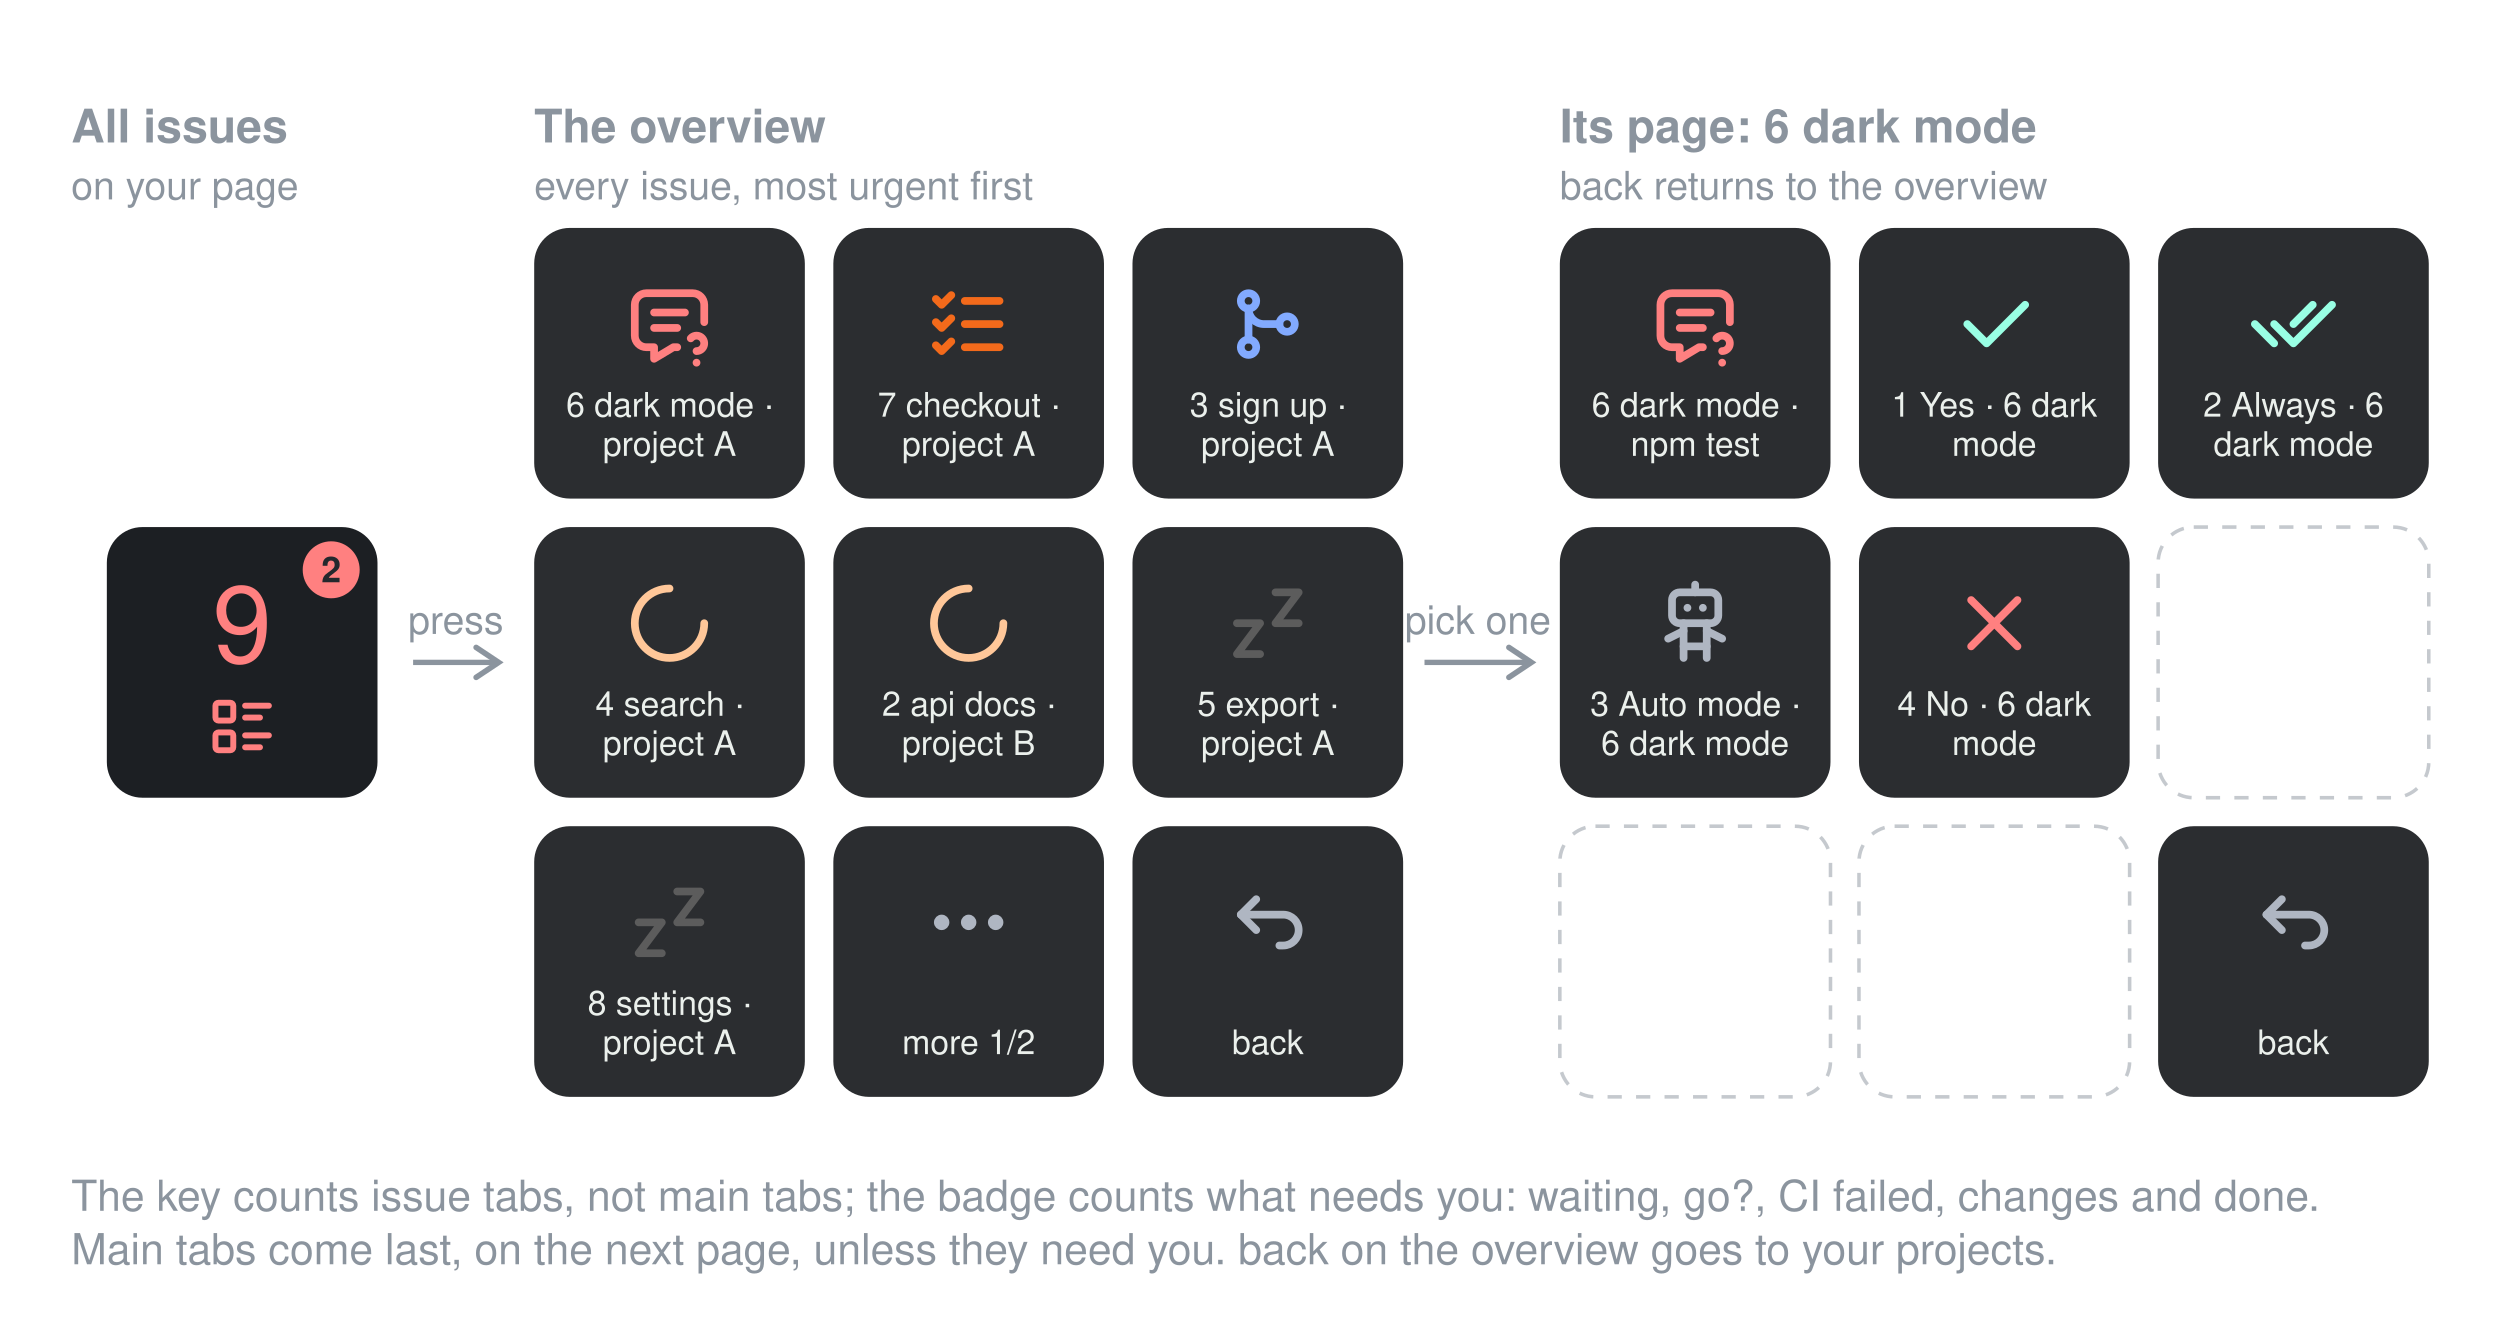
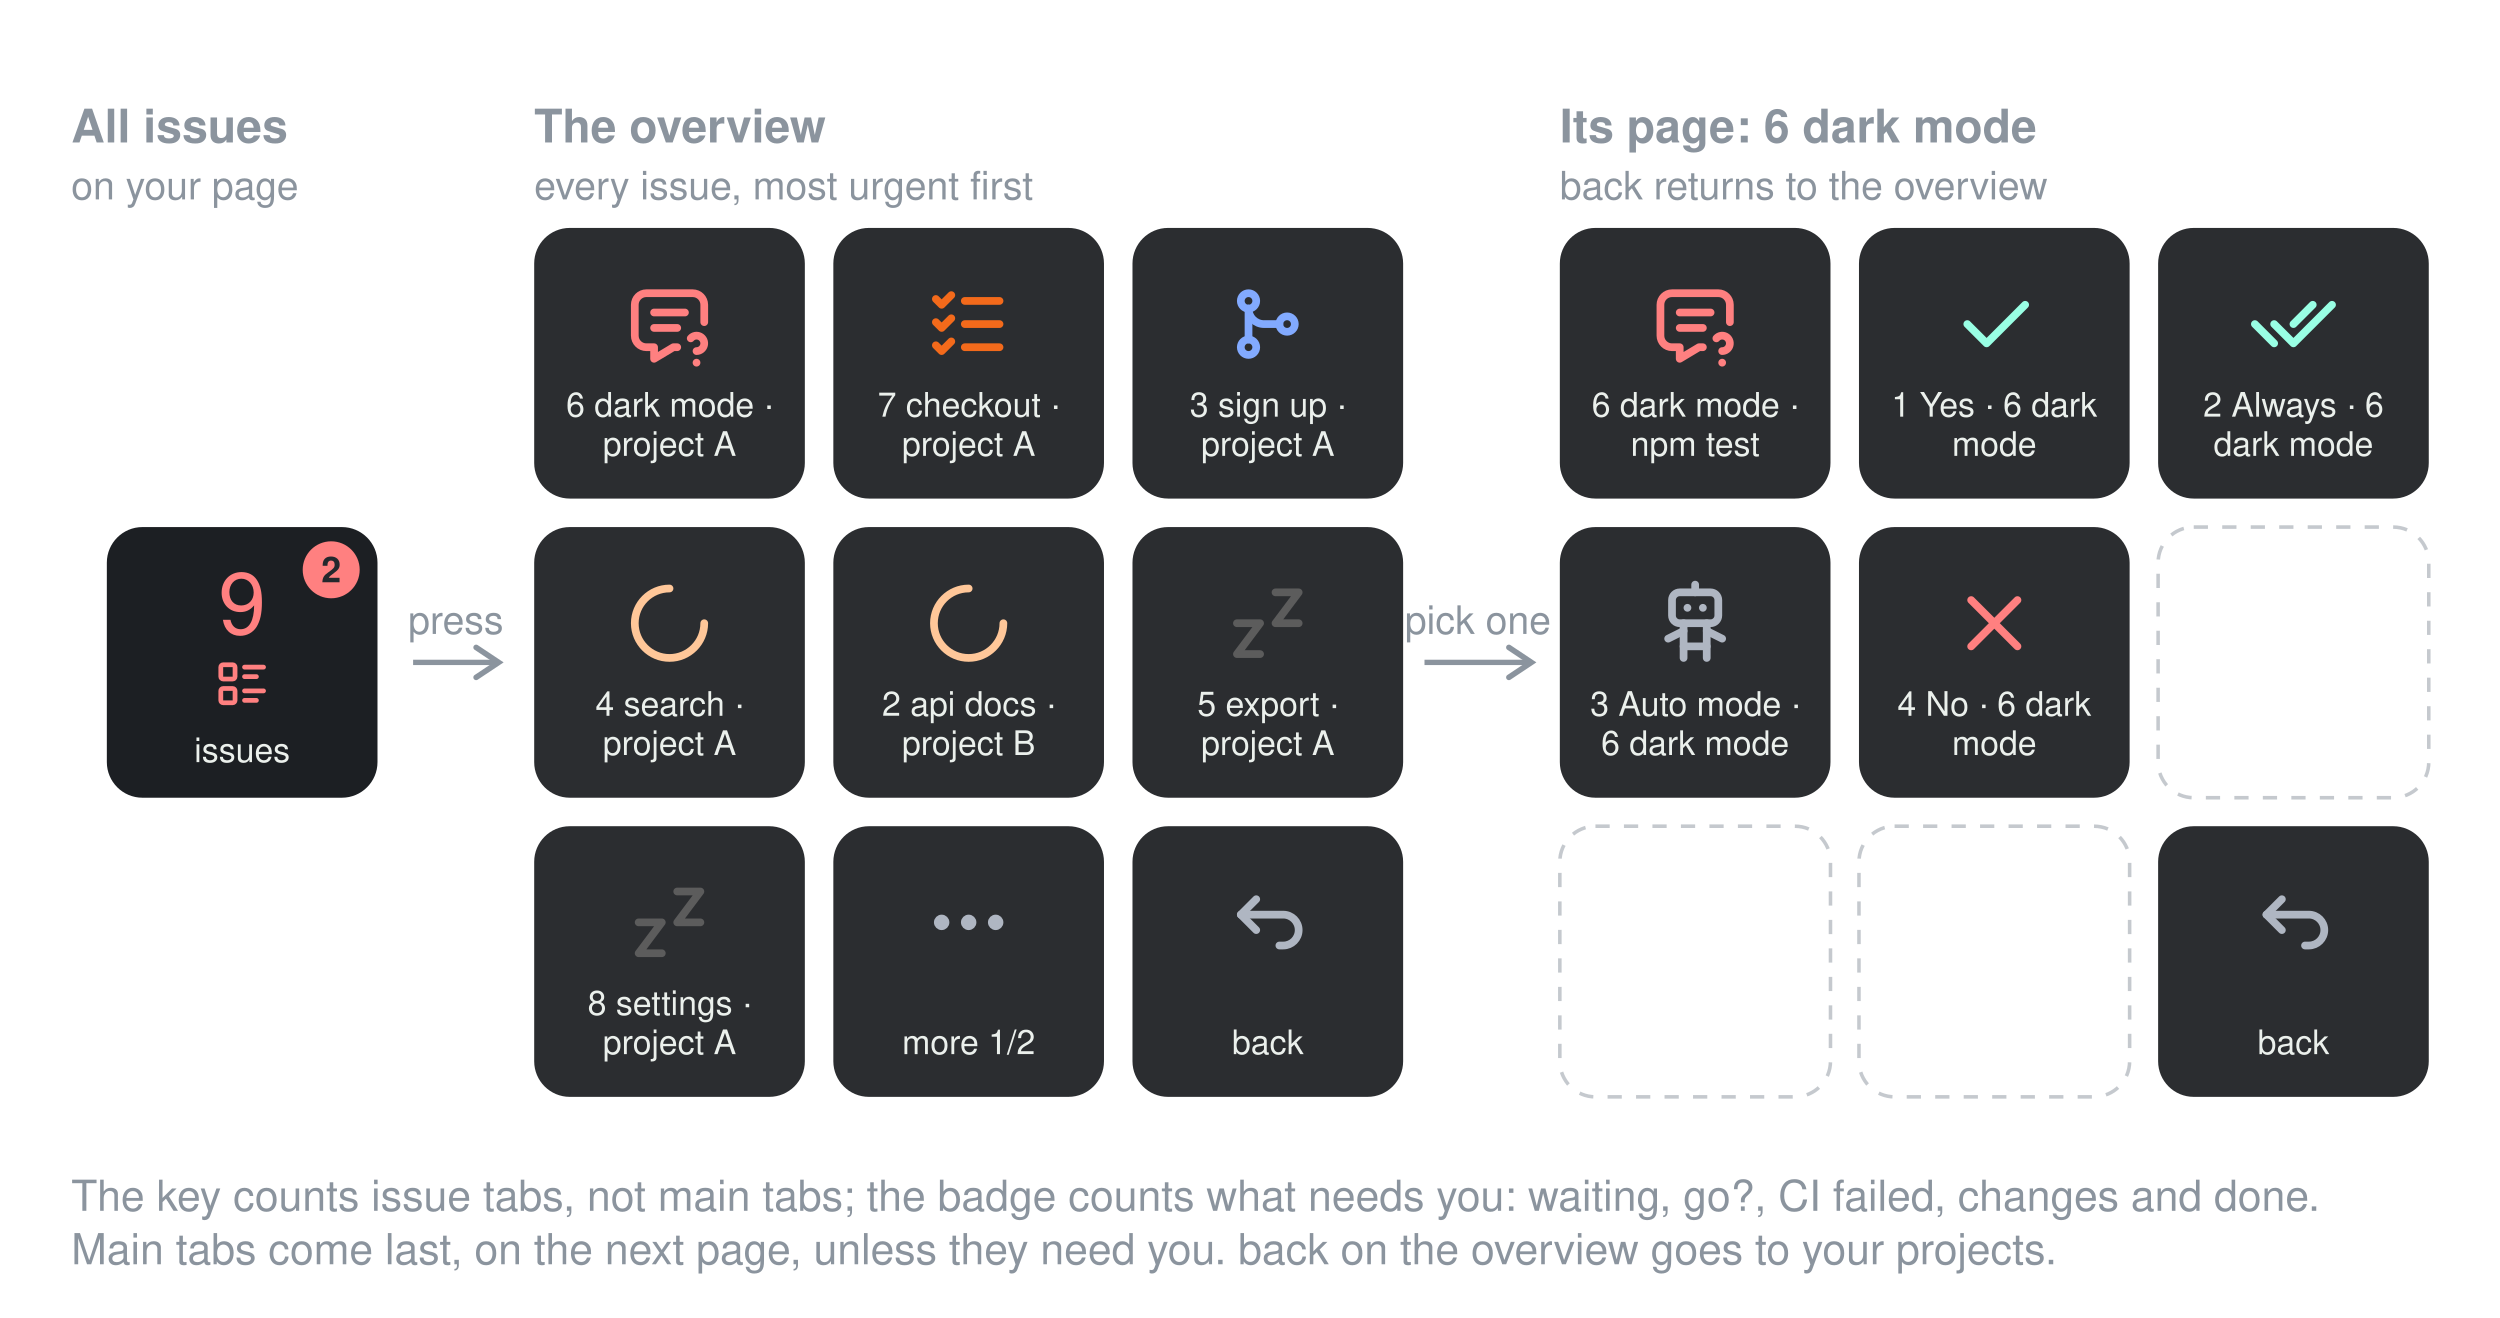
<svg xmlns="http://www.w3.org/2000/svg" viewBox="0 0 702 370" width="702" height="370" font-family="-apple-system, BlinkMacSystemFont, 'Segoe UI', Helvetica, Arial, sans-serif">
  <defs>
    <marker id="a" viewBox="0 0 10 10" refX="8" refY="5" markerWidth="7" markerHeight="7" orient="auto">
      <path d="M2 1L8 5L2 9" fill="none" stroke="#8b949e" stroke-width="1.5" stroke-linecap="round" />
    </marker>
  </defs>
  <text x="20" y="40" font-size="13" font-weight="600" fill="#8b949e" text-anchor="start">All issues</text>
  <text x="20" y="56" font-size="11" font-weight="400" fill="#8b949e" text-anchor="start">on your page</text>
  <rect x="30" y="148" width="76" height="76" rx="10" fill="#1c1f23" />
-   <text x="68.0" y="186" text-anchor="middle" font-size="30" font-weight="400" fill="#ff8080">9</text>
-   <g transform="translate(58.0 194) scale(0.8333333)" fill="none" stroke="#ff8080" stroke-width="2" stroke-linecap="round" stroke-linejoin="round">
+   <text x="68.0" y="178" text-anchor="middle" font-size="24" font-weight="400" fill="#ff8080">9</text>
+   <g transform="translate(60.0 184) scale(0.6666667)" fill="none" stroke="#ff8080" stroke-width="2" stroke-linecap="round" stroke-linejoin="round">
    <path d="M13 5h8" />
    <path d="M13 9h5" />
    <path d="M13 15h8" />
    <path d="M13 19h5" />
    <path d="M3 4m0 1a1 1 0 0 1 1 -1h4a1 1 0 0 1 1 1v4a1 1 0 0 1 -1 1h-4a1 1 0 0 1 -1 -1z" />
    <path d="M3 14m0 1a1 1 0 0 1 1 -1h4a1 1 0 0 1 1 1v4a1 1 0 0 1 -1 1h-4a1 1 0 0 1 -1 -1z" />
  </g>
+   <text x="68.0" y="214" text-anchor="middle" font-size="9.5" fill="#ebf0ec">issues</text>
  <circle cx="93" cy="160" r="8" fill="#ff8080" />
  <text x="93" y="163.5" text-anchor="middle" font-size="10" font-weight="600" fill="#24282d">2</text>
  <text x="150" y="40" font-size="13" font-weight="600" fill="#8b949e" text-anchor="start">The overview</text>
  <text x="150" y="56" font-size="11" font-weight="400" fill="#8b949e" text-anchor="start">every issue, most urgent first</text>
  <rect x="150" y="64" width="76" height="76" rx="10" fill="#2b2d30" />
  <g transform="translate(175.0 78.0) scale(1.083333)" fill="none" stroke="#ff8080" stroke-width="2" stroke-linecap="round" stroke-linejoin="round">
    <path d="M8 9h8" />
    <path d="M8 13h6" />
    <path d="M14 18h-1l-5 3v-3h-2a3 3 0 0 1 -3 -3v-8a3 3 0 0 1 3 -3h12a3 3 0 0 1 3 3v4.5" />
    <path d="M19 22v.01" />
    <path d="M19 19a2.003 2.003 0 0 0 .914 -3.782a1.98 1.98 0 0 0 -2.414 .483" />
  </g>
  <text x="188.0" y="117" text-anchor="middle" font-size="9.5" fill="#ebf0ec">6 dark mode ·</text>
  <text x="188.0" y="128" text-anchor="middle" font-size="9.5" fill="#ebf0ec">project A</text>
  <rect x="234" y="64" width="76" height="76" rx="10" fill="#2b2d30" />
  <g transform="translate(259.0 78.0) scale(1.083333)" fill="none" stroke="#f36a1b" stroke-width="2" stroke-linecap="round" stroke-linejoin="round">
    <path d="M3.5 5.5l1.5 1.5l2.5 -2.5" />
    <path d="M3.5 11.5l1.5 1.5l2.5 -2.5" />
    <path d="M3.5 17.5l1.5 1.5l2.5 -2.5" />
    <path d="M11 6l9 0" />
    <path d="M11 12l9 0" />
    <path d="M11 18l9 0" />
  </g>
  <text x="272.0" y="117" text-anchor="middle" font-size="9.5" fill="#ebf0ec">7 checkout ·</text>
  <text x="272.0" y="128" text-anchor="middle" font-size="9.5" fill="#ebf0ec">project A</text>
  <rect x="318" y="64" width="76" height="76" rx="10" fill="#2b2d30" />
  <g transform="translate(343.0 78.0) scale(1.083333)" fill="none" stroke="#82aaff" stroke-width="2" stroke-linecap="round" stroke-linejoin="round">
    <path d="M7 18m-2 0a2 2 0 1 0 4 0a2 2 0 1 0 -4 0" />
    <path d="M7 6m-2 0a2 2 0 1 0 4 0a2 2 0 1 0 -4 0" />
    <path d="M17 12m-2 0a2 2 0 1 0 4 0a2 2 0 1 0 -4 0" />
    <path d="M7 8l0 8" />
    <path d="M7 8a4 4 0 0 0 4 4h4" />
  </g>
  <text x="356.0" y="117" text-anchor="middle" font-size="9.5" fill="#ebf0ec">3 sign up ·</text>
  <text x="356.0" y="128" text-anchor="middle" font-size="9.5" fill="#ebf0ec">project A</text>
  <rect x="150" y="148" width="76" height="76" rx="10" fill="#2b2d30" />
  <g transform="translate(175.0 162.0) scale(1.083333)" fill="none" stroke="#ffc799" stroke-width="2" stroke-linecap="round" stroke-linejoin="round">
    <path d="M12 3a9 9 0 1 0 9 9" />
  </g>
  <text x="188.0" y="201" text-anchor="middle" font-size="9.5" fill="#ebf0ec">4 search ·</text>
  <text x="188.0" y="212" text-anchor="middle" font-size="9.5" fill="#ebf0ec">project A</text>
  <rect x="234" y="148" width="76" height="76" rx="10" fill="#2b2d30" />
  <g transform="translate(259.0 162.0) scale(1.083333)" fill="none" stroke="#ffc799" stroke-width="2" stroke-linecap="round" stroke-linejoin="round">
    <path d="M12 3a9 9 0 1 0 9 9" />
  </g>
  <text x="272.0" y="201" text-anchor="middle" font-size="9.5" fill="#ebf0ec">2 api docs ·</text>
  <text x="272.0" y="212" text-anchor="middle" font-size="9.5" fill="#ebf0ec">project B</text>
  <rect x="318" y="148" width="76" height="76" rx="10" fill="#2b2d30" />
  <g transform="translate(343.0 162.0) scale(1.083333)" fill="none" stroke="#5c5c5c" stroke-width="2" stroke-linecap="round" stroke-linejoin="round">
    <path d="M4 12h6l-6 8h6" />
    <path d="M14 4h6l-6 8h6" />
  </g>
  <text x="356.0" y="201" text-anchor="middle" font-size="9.5" fill="#ebf0ec">5 export ·</text>
  <text x="356.0" y="212" text-anchor="middle" font-size="9.5" fill="#ebf0ec">project A</text>
  <rect x="150" y="232" width="76" height="76" rx="10" fill="#2b2d30" />
  <g transform="translate(175.0 246.0) scale(1.083333)" fill="none" stroke="#5c5c5c" stroke-width="2" stroke-linecap="round" stroke-linejoin="round">
    <path d="M4 12h6l-6 8h6" />
    <path d="M14 4h6l-6 8h6" />
  </g>
  <text x="188.0" y="285" text-anchor="middle" font-size="9.5" fill="#ebf0ec">8 settings ·</text>
  <text x="188.0" y="296" text-anchor="middle" font-size="9.5" fill="#ebf0ec">project A</text>
  <rect x="234" y="232" width="76" height="76" rx="10" fill="#2b2d30" />
  <g transform="translate(259.0 246.0) scale(1.083333)" fill="none" stroke="#afb6c2" stroke-width="2" stroke-linecap="round" stroke-linejoin="round">
    <path d="M5 12m-1 0a1 1 0 1 0 2 0a1 1 0 1 0 -2 0" />
    <path d="M12 12m-1 0a1 1 0 1 0 2 0a1 1 0 1 0 -2 0" />
    <path d="M19 12m-1 0a1 1 0 1 0 2 0a1 1 0 1 0 -2 0" />
  </g>
  <text x="272.0" y="296" text-anchor="middle" font-size="9.5" fill="#ebf0ec">more 1/2</text>
  <rect x="318" y="232" width="76" height="76" rx="10" fill="#2b2d30" />
  <g transform="translate(343.0 246.0) scale(1.083333)" fill="none" stroke="#afb6c2" stroke-width="2" stroke-linecap="round" stroke-linejoin="round">
    <path d="M9 14l-4 -4l4 -4" />
    <path d="M5 10h11a4 4 0 1 1 0 8h-1" />
  </g>
  <text x="356.0" y="296" text-anchor="middle" font-size="9.5" fill="#ebf0ec">back</text>
  <text x="438" y="40" font-size="13" font-weight="600" fill="#8b949e" text-anchor="start">Its page: 6 dark mode</text>
  <text x="438" y="56" font-size="11" font-weight="400" fill="#8b949e" text-anchor="start">back returns to the overview</text>
  <rect x="438" y="64" width="76" height="76" rx="10" fill="#2b2d30" />
  <g transform="translate(463.0 78.0) scale(1.083333)" fill="none" stroke="#ff8080" stroke-width="2" stroke-linecap="round" stroke-linejoin="round">
    <path d="M8 9h8" />
    <path d="M8 13h6" />
    <path d="M14 18h-1l-5 3v-3h-2a3 3 0 0 1 -3 -3v-8a3 3 0 0 1 3 -3h12a3 3 0 0 1 3 3v4.5" />
    <path d="M19 22v.01" />
    <path d="M19 19a2.003 2.003 0 0 0 .914 -3.782a1.98 1.98 0 0 0 -2.414 .483" />
  </g>
  <text x="476.0" y="117" text-anchor="middle" font-size="9.5" fill="#ebf0ec">6 dark mode ·</text>
  <text x="476.0" y="128" text-anchor="middle" font-size="9.5" fill="#ebf0ec">npm test</text>
  <rect x="522" y="64" width="76" height="76" rx="10" fill="#2b2d30" />
  <g transform="translate(547.0 78.0) scale(1.083333)" fill="none" stroke="#99ffe4" stroke-width="2" stroke-linecap="round" stroke-linejoin="round">
    <path d="M5 12l5 5l10 -10" />
  </g>
  <text x="560.0" y="117" text-anchor="middle" font-size="9.5" fill="#ebf0ec">1 Yes · 6 dark</text>
  <text x="560.0" y="128" text-anchor="middle" font-size="9.5" fill="#ebf0ec">mode</text>
  <rect x="606" y="64" width="76" height="76" rx="10" fill="#2b2d30" />
  <g transform="translate(631.0 78.0) scale(1.083333)" fill="none" stroke="#99ffe4" stroke-width="2" stroke-linecap="round" stroke-linejoin="round">
    <path d="M7 12l5 5l10 -10" />
    <path d="M2 12l5 5m5 -5l5 -5" />
  </g>
  <text x="644.0" y="117" text-anchor="middle" font-size="9.5" fill="#ebf0ec">2 Always · 6</text>
  <text x="644.0" y="128" text-anchor="middle" font-size="9.5" fill="#ebf0ec">dark mode</text>
  <rect x="438" y="148" width="76" height="76" rx="10" fill="#2b2d30" />
  <g transform="translate(463.0 162.0) scale(1.083333)" fill="none" stroke="#afb6c2" stroke-width="2" stroke-linecap="round" stroke-linejoin="round">
    <path d="M6 4m0 2a2 2 0 0 1 2 -2h8a2 2 0 0 1 2 2v4a2 2 0 0 1 -2 2h-8a2 2 0 0 1 -2 -2z" />
    <path d="M12 2v2" />
    <path d="M9 12v9" />
    <path d="M15 12v9" />
    <path d="M5 16l4 -2" />
    <path d="M15 14l4 2" />
    <path d="M9 18h6" />
    <path d="M10 8v.01" />
    <path d="M14 8v.01" />
  </g>
  <text x="476.0" y="201" text-anchor="middle" font-size="9.5" fill="#ebf0ec">3 Auto mode ·</text>
  <text x="476.0" y="212" text-anchor="middle" font-size="9.5" fill="#ebf0ec">6 dark mode</text>
  <rect x="522" y="148" width="76" height="76" rx="10" fill="#2b2d30" />
  <g transform="translate(547.0 162.0) scale(1.083333)" fill="none" stroke="#ff8080" stroke-width="2" stroke-linecap="round" stroke-linejoin="round">
    <path d="M18 6l-12 12" />
    <path d="M6 6l12 12" />
  </g>
  <text x="560.0" y="201" text-anchor="middle" font-size="9.5" fill="#ebf0ec">4 No · 6 dark</text>
  <text x="560.0" y="212" text-anchor="middle" font-size="9.5" fill="#ebf0ec">mode</text>
  <rect x="606" y="148" width="76" height="76" rx="10" fill="none" stroke="#8b949e" stroke-width="1" stroke-dasharray="4 4" opacity="0.5" />
  <rect x="438" y="232" width="76" height="76" rx="10" fill="none" stroke="#8b949e" stroke-width="1" stroke-dasharray="4 4" opacity="0.5" />
  <rect x="522" y="232" width="76" height="76" rx="10" fill="none" stroke="#8b949e" stroke-width="1" stroke-dasharray="4 4" opacity="0.5" />
  <rect x="606" y="232" width="76" height="76" rx="10" fill="#2b2d30" />
  <g transform="translate(631.0 246.0) scale(1.083333)" fill="none" stroke="#afb6c2" stroke-width="2" stroke-linecap="round" stroke-linejoin="round">
    <path d="M9 14l-4 -4l4 -4" />
    <path d="M5 10h11a4 4 0 1 1 0 8h-1" />
  </g>
  <text x="644.0" y="296" text-anchor="middle" font-size="9.5" fill="#ebf0ec">back</text>
  <line x1="116" y1="186.0" x2="140" y2="186.0" stroke="#8b949e" stroke-width="1.5" marker-end="url(#a)" />
  <text x="128.0" y="178.0" font-size="11" font-weight="400" fill="#8b949e" text-anchor="middle">press</text>
  <line x1="400" y1="186.0" x2="430" y2="186.0" stroke="#8b949e" stroke-width="1.5" marker-end="url(#a)" />
  <text x="415.0" y="178.0" font-size="11" font-weight="400" fill="#8b949e" text-anchor="middle">pick one</text>
  <text x="20" y="340" font-size="12" font-weight="400" fill="#8b949e" text-anchor="start">The key counts issue tabs, not main tabs; the badge counts what needs you: waiting, go?, CI failed, changes and done.</text>
  <text x="20" y="355" font-size="12" font-weight="400" fill="#8b949e" text-anchor="start">Main tabs come last, on the next page, unless they need you. back on the overview goes to your projects.</text>
</svg>
